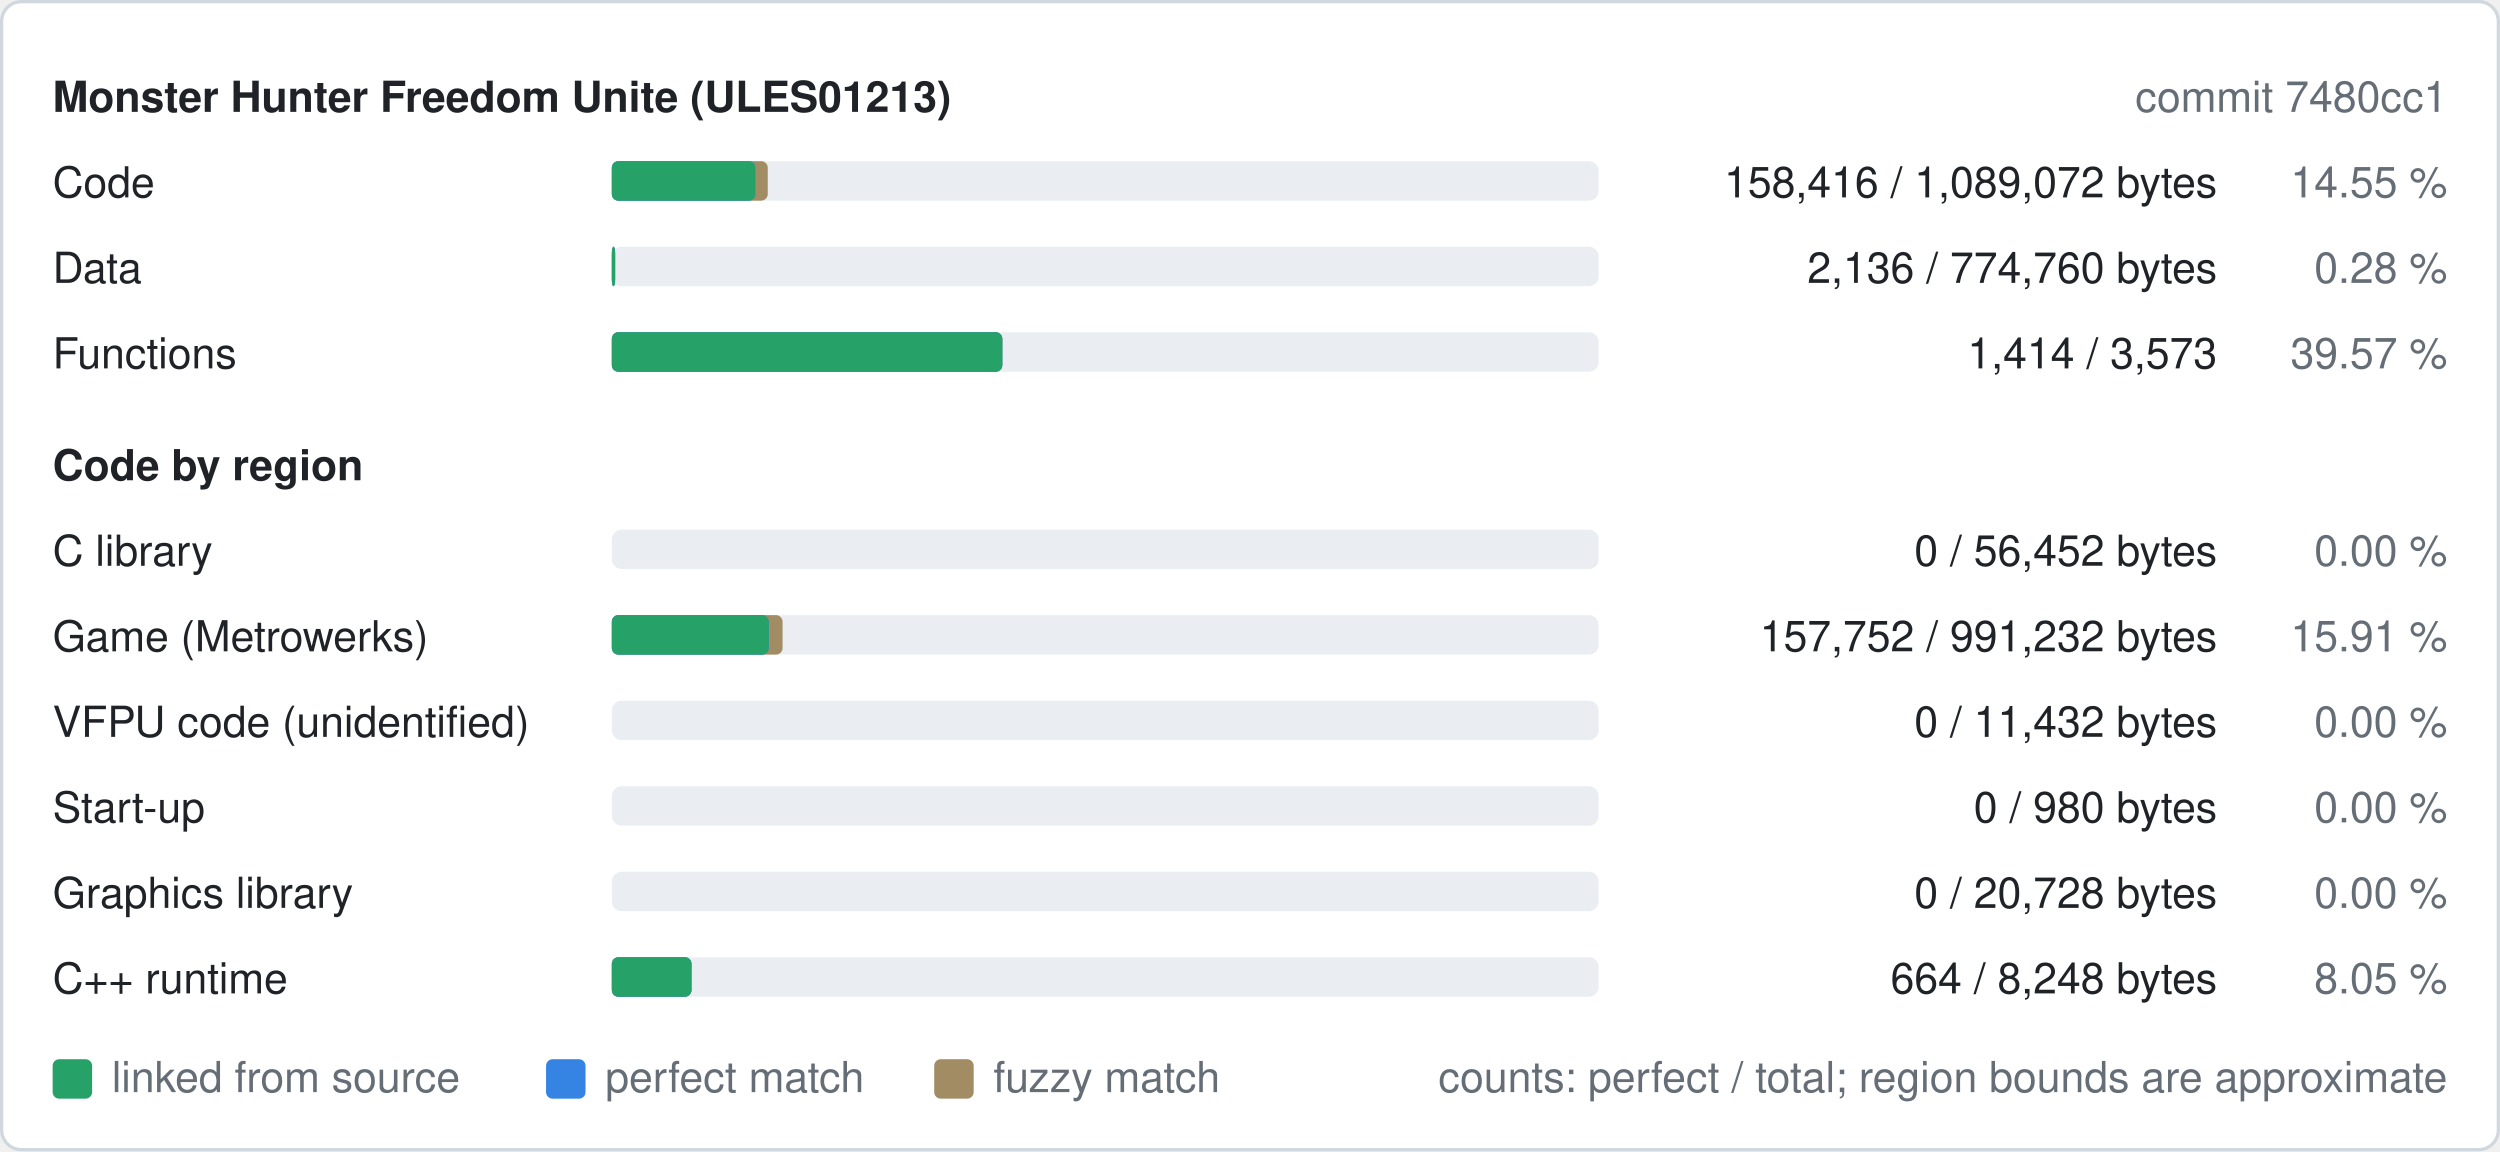
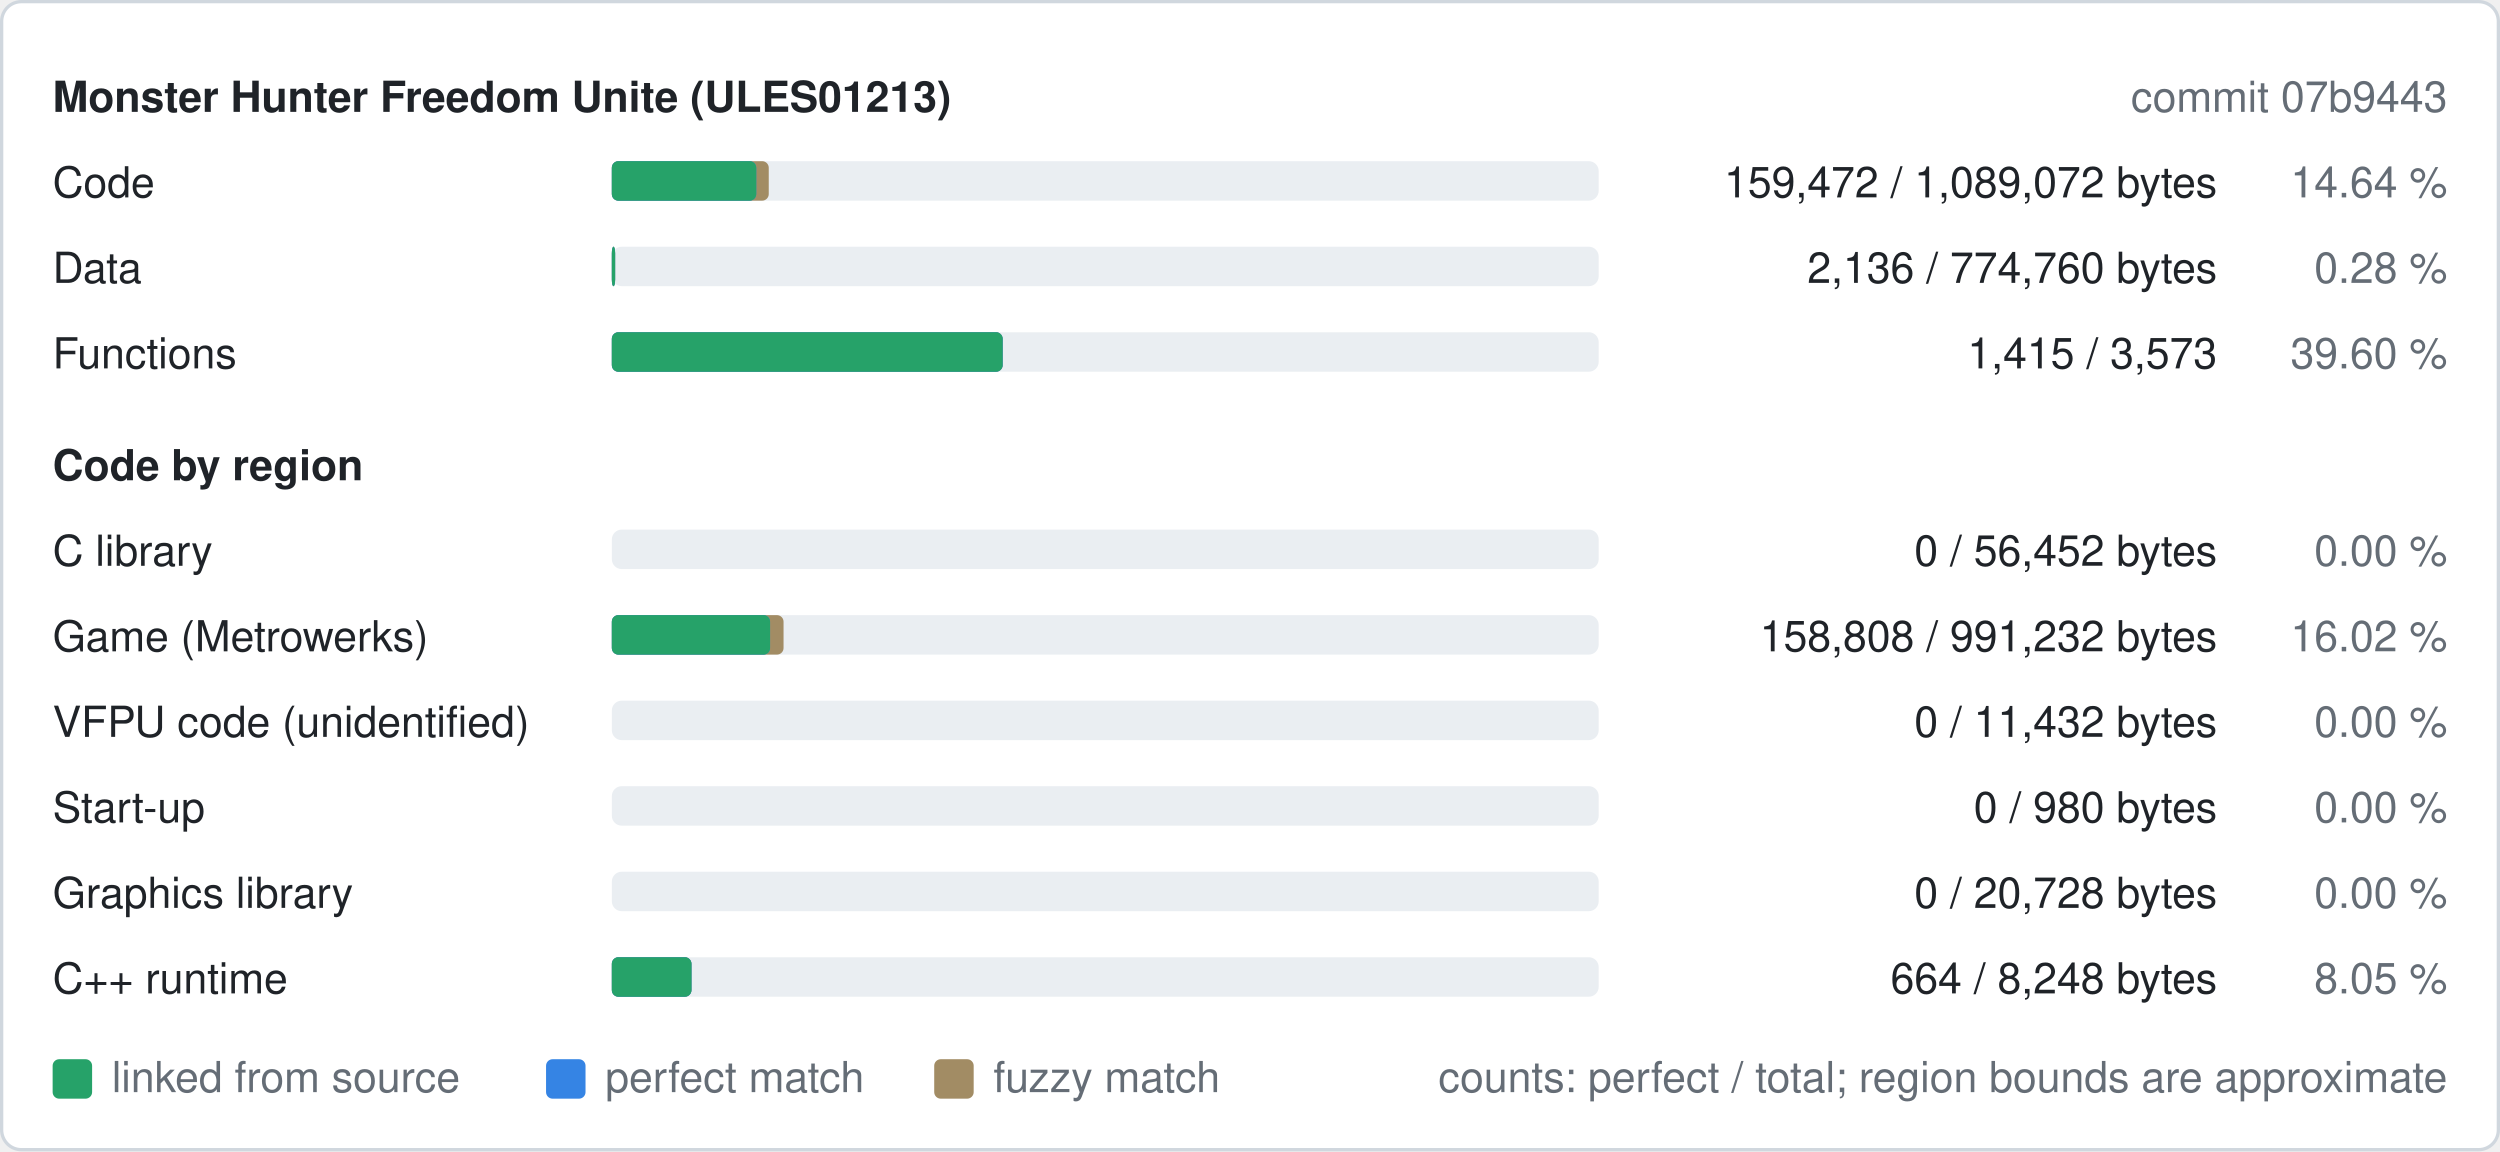
<svg xmlns="http://www.w3.org/2000/svg" width="760" height="350" viewBox="0 0 760 350" role="img" aria-label="Decompilation progress of ULES01213">
  <style>
text{font-family:-apple-system,BlinkMacSystemFont,"Segoe UI",Helvetica,Arial,sans-serif;font-size:13px}
.b{font-weight:600}
.bg{fill:#ffffff;stroke:#d0d7de}.t{fill:#1f2328}.m{fill:#656d76}.track{fill:#eaeef2}.fuzzy{fill:#a28c64}.perfect{fill:#3584e4}.linked{fill:#26a269}
@media (prefers-color-scheme: dark){.bg{fill:#0d1117;stroke:#30363d}.t{fill:#e6edf3}.m{fill:#8d96a0}.track{fill:#21262d}.fuzzy{fill:#a28c64}.perfect{fill:#3584e4}.linked{fill:#2ec27e}}
</style>
  <rect class="bg" x="0.5" y="0.5" width="759" height="349" rx="6" />
  <text class="t b" x="16" y="34">Monster Hunter Freedom Unite (ULES01213)</text>
-   <text class="m" x="744" y="34" text-anchor="end">commit 7480cc1</text>
+   <text class="m" x="744" y="34" text-anchor="end">commit 07b9443</text>
  <text class="t" x="16" y="60">Code</text>
  <rect class="track" x="186" y="49" width="300" height="12" rx="3" />
-   <rect class="fuzzy" x="186" y="49" width="47.4" height="12" rx="2" />
-   <rect class="perfect" x="186" y="49" width="43.6" height="12" rx="2" />
-   <rect class="linked" x="186" y="49" width="43.6" height="12" rx="2" />
-   <text class="t" x="674" y="60" text-anchor="end">158,416 / 1,089,072 bytes</text>
-   <text class="m" x="744" y="60" text-anchor="end">14.55 %</text>
+   <rect class="fuzzy" x="186" y="49" width="47.7" height="12" rx="2" />
+   <rect class="perfect" x="186" y="49" width="43.9" height="12" rx="2" />
+   <rect class="linked" x="186" y="49" width="43.9" height="12" rx="2" />
+   <text class="t" x="674" y="60" text-anchor="end">159,472 / 1,089,072 bytes</text>
+   <text class="m" x="744" y="60" text-anchor="end">14.64 %</text>
  <text class="t" x="16" y="86">Data</text>
  <rect class="track" x="186" y="75" width="300" height="12" rx="3" />
  <rect class="fuzzy" x="186" y="75" width="1.0" height="12" rx="2" />
  <rect class="perfect" x="186" y="75" width="1.0" height="12" rx="2" />
  <rect class="linked" x="186" y="75" width="1.0" height="12" rx="2" />
  <text class="t" x="674" y="86" text-anchor="end">2,136 / 774,760 bytes</text>
  <text class="m" x="744" y="86" text-anchor="end">0.28 %</text>
  <text class="t" x="16" y="112">Functions</text>
  <rect class="track" x="186" y="101" width="300" height="12" rx="3" />
-   <rect class="fuzzy" x="186" y="101" width="118.7" height="12" rx="2" />
-   <rect class="perfect" x="186" y="101" width="118.7" height="12" rx="2" />
-   <rect class="linked" x="186" y="101" width="118.7" height="12" rx="2" />
-   <text class="t" x="674" y="112" text-anchor="end">1,414 / 3,573</text>
-   <text class="m" x="744" y="112" text-anchor="end">39.57 %</text>
+   <rect class="fuzzy" x="186" y="101" width="118.8" height="12" rx="2" />
+   <rect class="perfect" x="186" y="101" width="118.8" height="12" rx="2" />
+   <rect class="linked" x="186" y="101" width="118.8" height="12" rx="2" />
+   <text class="t" x="674" y="112" text-anchor="end">1,415 / 3,573</text>
+   <text class="m" x="744" y="112" text-anchor="end">39.60 %</text>
  <text class="t b" x="16" y="146">Code by region</text>
  <text class="t" x="16" y="172">C library</text>
  <rect class="track" x="186" y="161" width="300" height="12" rx="3" />
  <text class="t" x="674" y="172" text-anchor="end">0 / 56,452 bytes</text>
  <text class="m" x="744" y="172" text-anchor="end">0.00 %</text>
  <text class="t" x="16" y="198">Game (Metrowerks)</text>
  <rect class="track" x="186" y="187" width="300" height="12" rx="3" />
-   <rect class="fuzzy" x="186" y="187" width="51.9" height="12" rx="2" />
-   <rect class="perfect" x="186" y="187" width="47.7" height="12" rx="2" />
-   <rect class="linked" x="186" y="187" width="47.7" height="12" rx="2" />
-   <text class="t" x="674" y="198" text-anchor="end">157,752 / 991,232 bytes</text>
-   <text class="m" x="744" y="198" text-anchor="end">15.91 %</text>
+   <rect class="fuzzy" x="186" y="187" width="52.2" height="12" rx="2" />
+   <rect class="perfect" x="186" y="187" width="48.1" height="12" rx="2" />
+   <rect class="linked" x="186" y="187" width="48.1" height="12" rx="2" />
+   <text class="t" x="674" y="198" text-anchor="end">158,808 / 991,232 bytes</text>
+   <text class="m" x="744" y="198" text-anchor="end">16.02 %</text>
  <text class="t" x="16" y="224">VFPU code (unidentified)</text>
  <rect class="track" x="186" y="213" width="300" height="12" rx="3" />
  <text class="t" x="674" y="224" text-anchor="end">0 / 11,432 bytes</text>
  <text class="m" x="744" y="224" text-anchor="end">0.00 %</text>
  <text class="t" x="16" y="250">Start-up</text>
  <rect class="track" x="186" y="239" width="300" height="12" rx="3" />
  <text class="t" x="674" y="250" text-anchor="end">0 / 980 bytes</text>
  <text class="m" x="744" y="250" text-anchor="end">0.00 %</text>
  <text class="t" x="16" y="276">Graphics library</text>
  <rect class="track" x="186" y="265" width="300" height="12" rx="3" />
  <text class="t" x="674" y="276" text-anchor="end">0 / 20,728 bytes</text>
  <text class="m" x="744" y="276" text-anchor="end">0.00 %</text>
  <text class="t" x="16" y="302">C++ runtime</text>
  <rect class="track" x="186" y="291" width="300" height="12" rx="3" />
  <rect class="fuzzy" x="186" y="291" width="24.2" height="12" rx="2" />
  <rect class="perfect" x="186" y="291" width="24.2" height="12" rx="2" />
  <rect class="linked" x="186" y="291" width="24.2" height="12" rx="2" />
  <text class="t" x="674" y="302" text-anchor="end">664 / 8,248 bytes</text>
  <text class="m" x="744" y="302" text-anchor="end">8.05 %</text>
  <rect class="linked" x="16" y="322" width="12" height="12" rx="2" />
  <text class="m" x="34" y="332">linked from source</text>
  <rect class="perfect" x="166" y="322" width="12" height="12" rx="2" />
  <text class="m" x="184" y="332">perfect match</text>
  <rect class="fuzzy" x="284" y="322" width="12" height="12" rx="2" />
  <text class="m" x="302" y="332">fuzzy match</text>
  <text class="m" x="744" y="332" text-anchor="end">counts: perfect / total; region bounds are approximate</text>
</svg>
